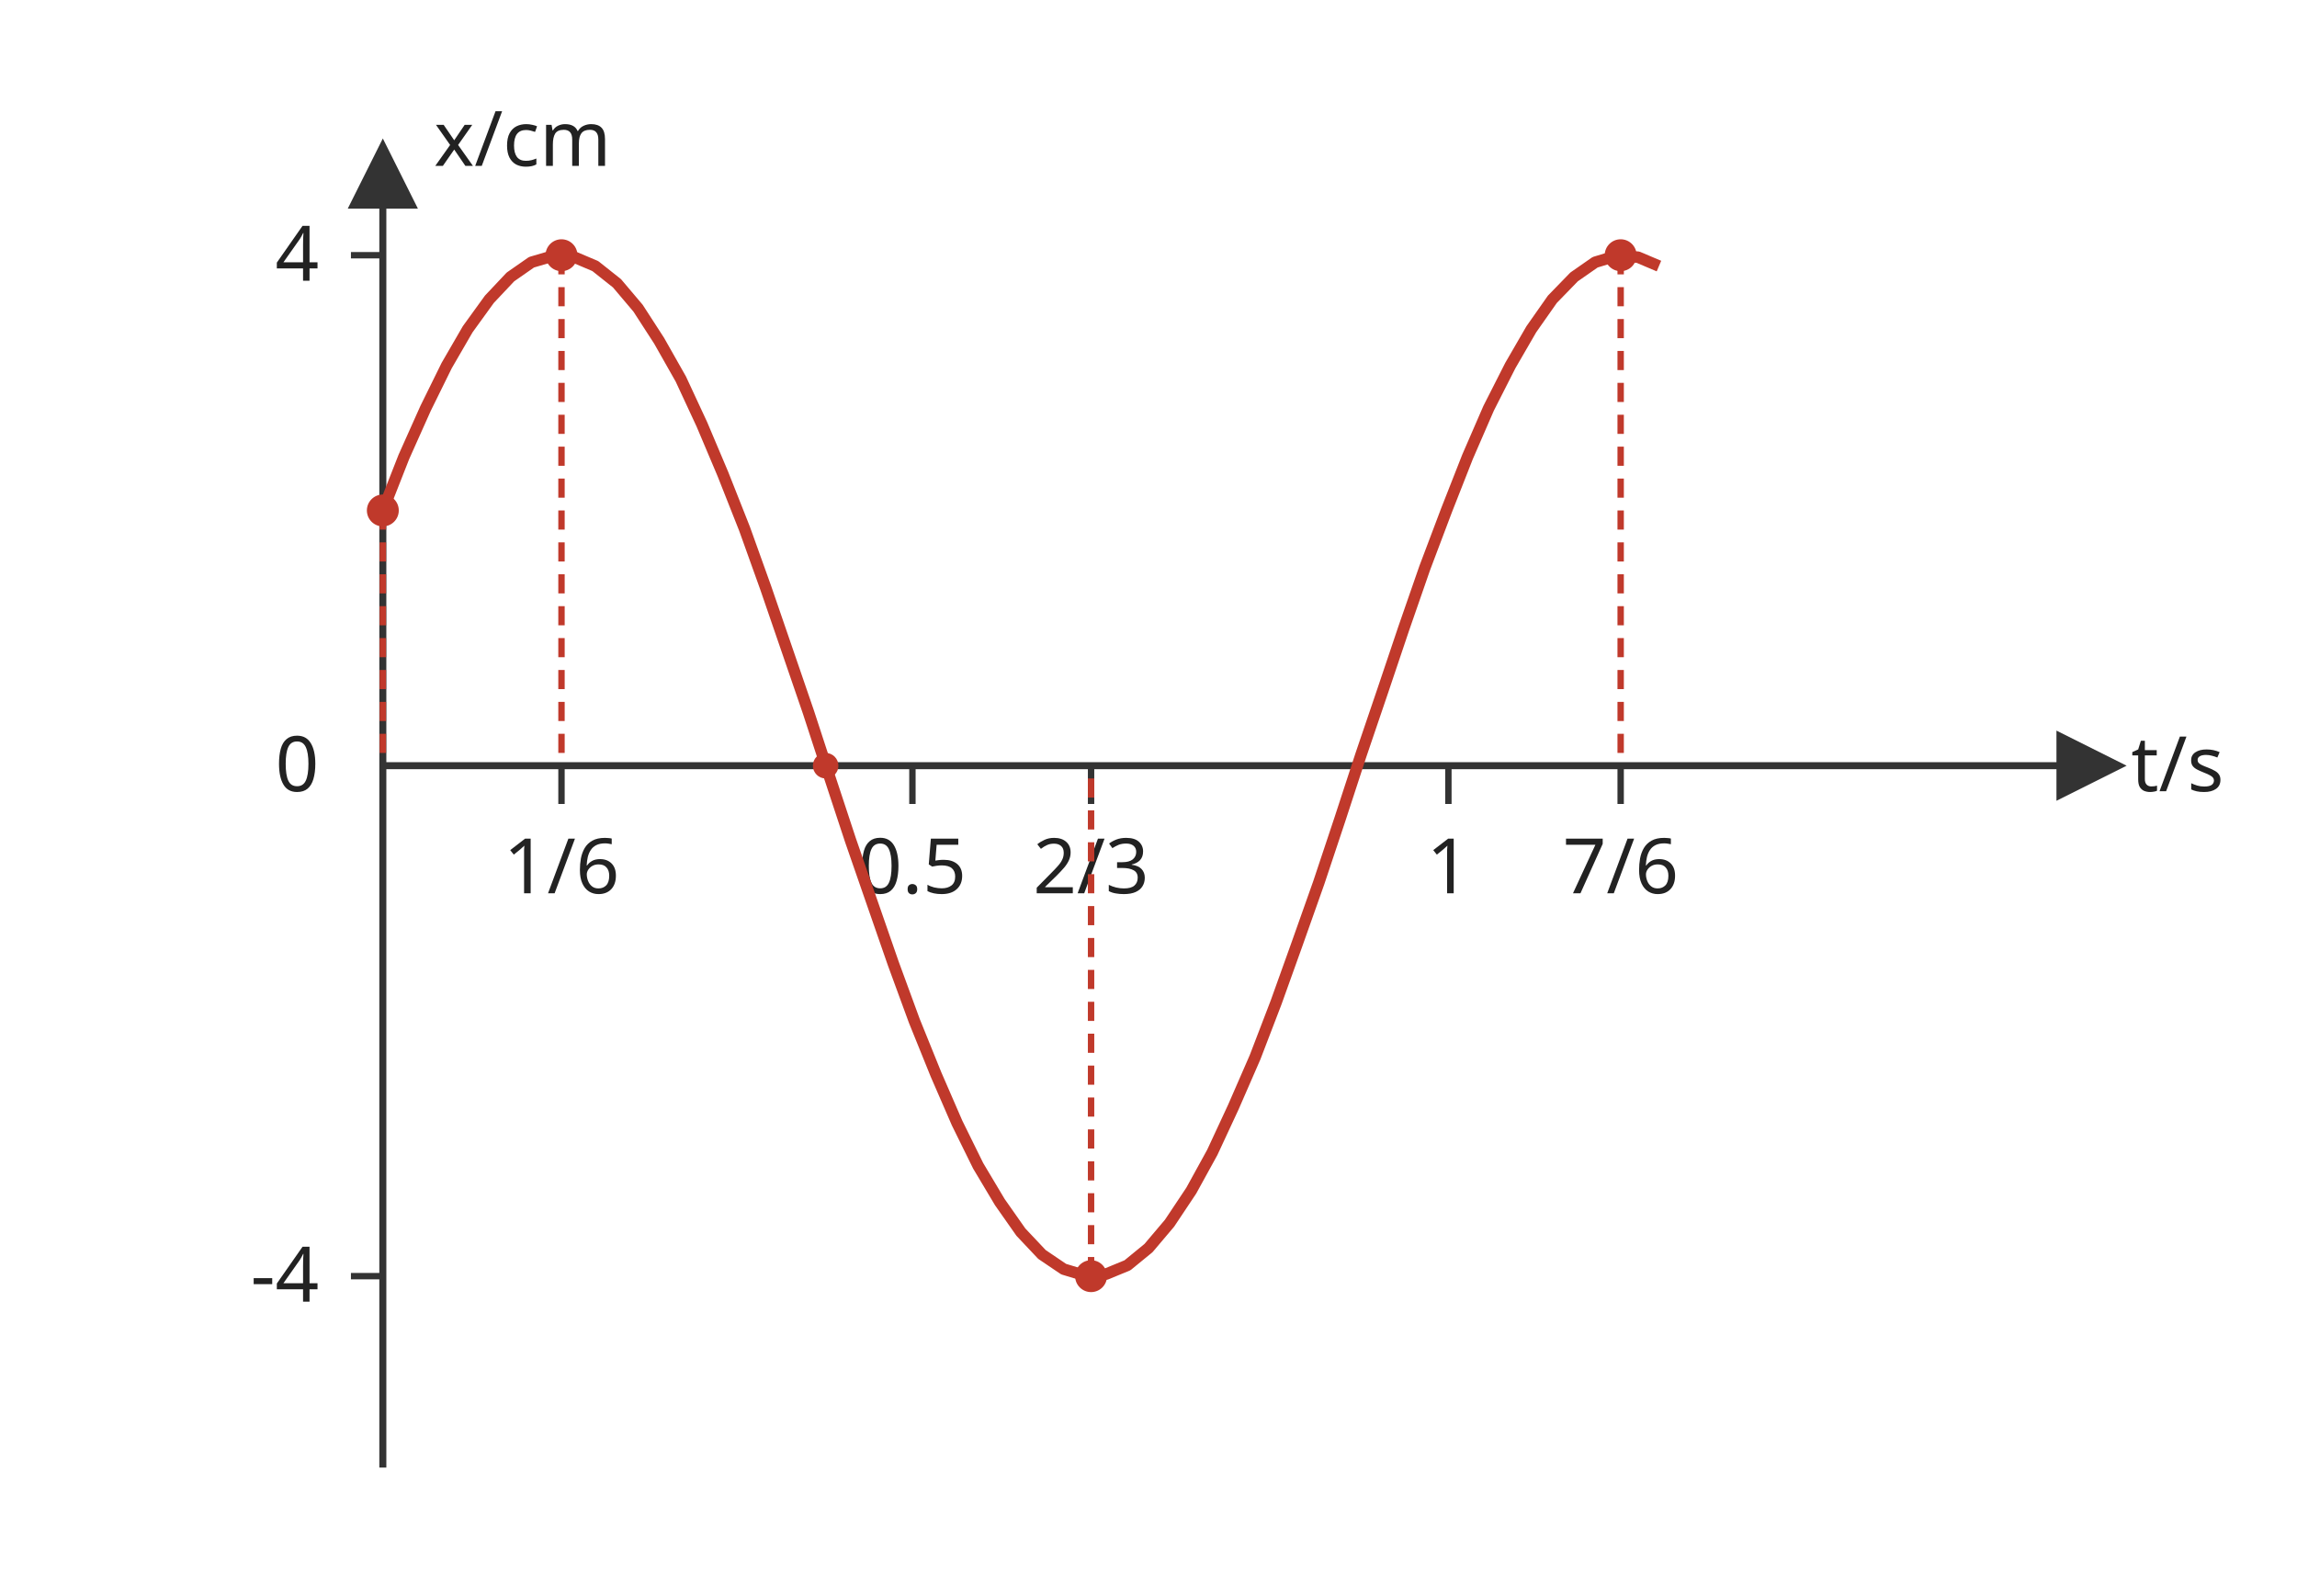
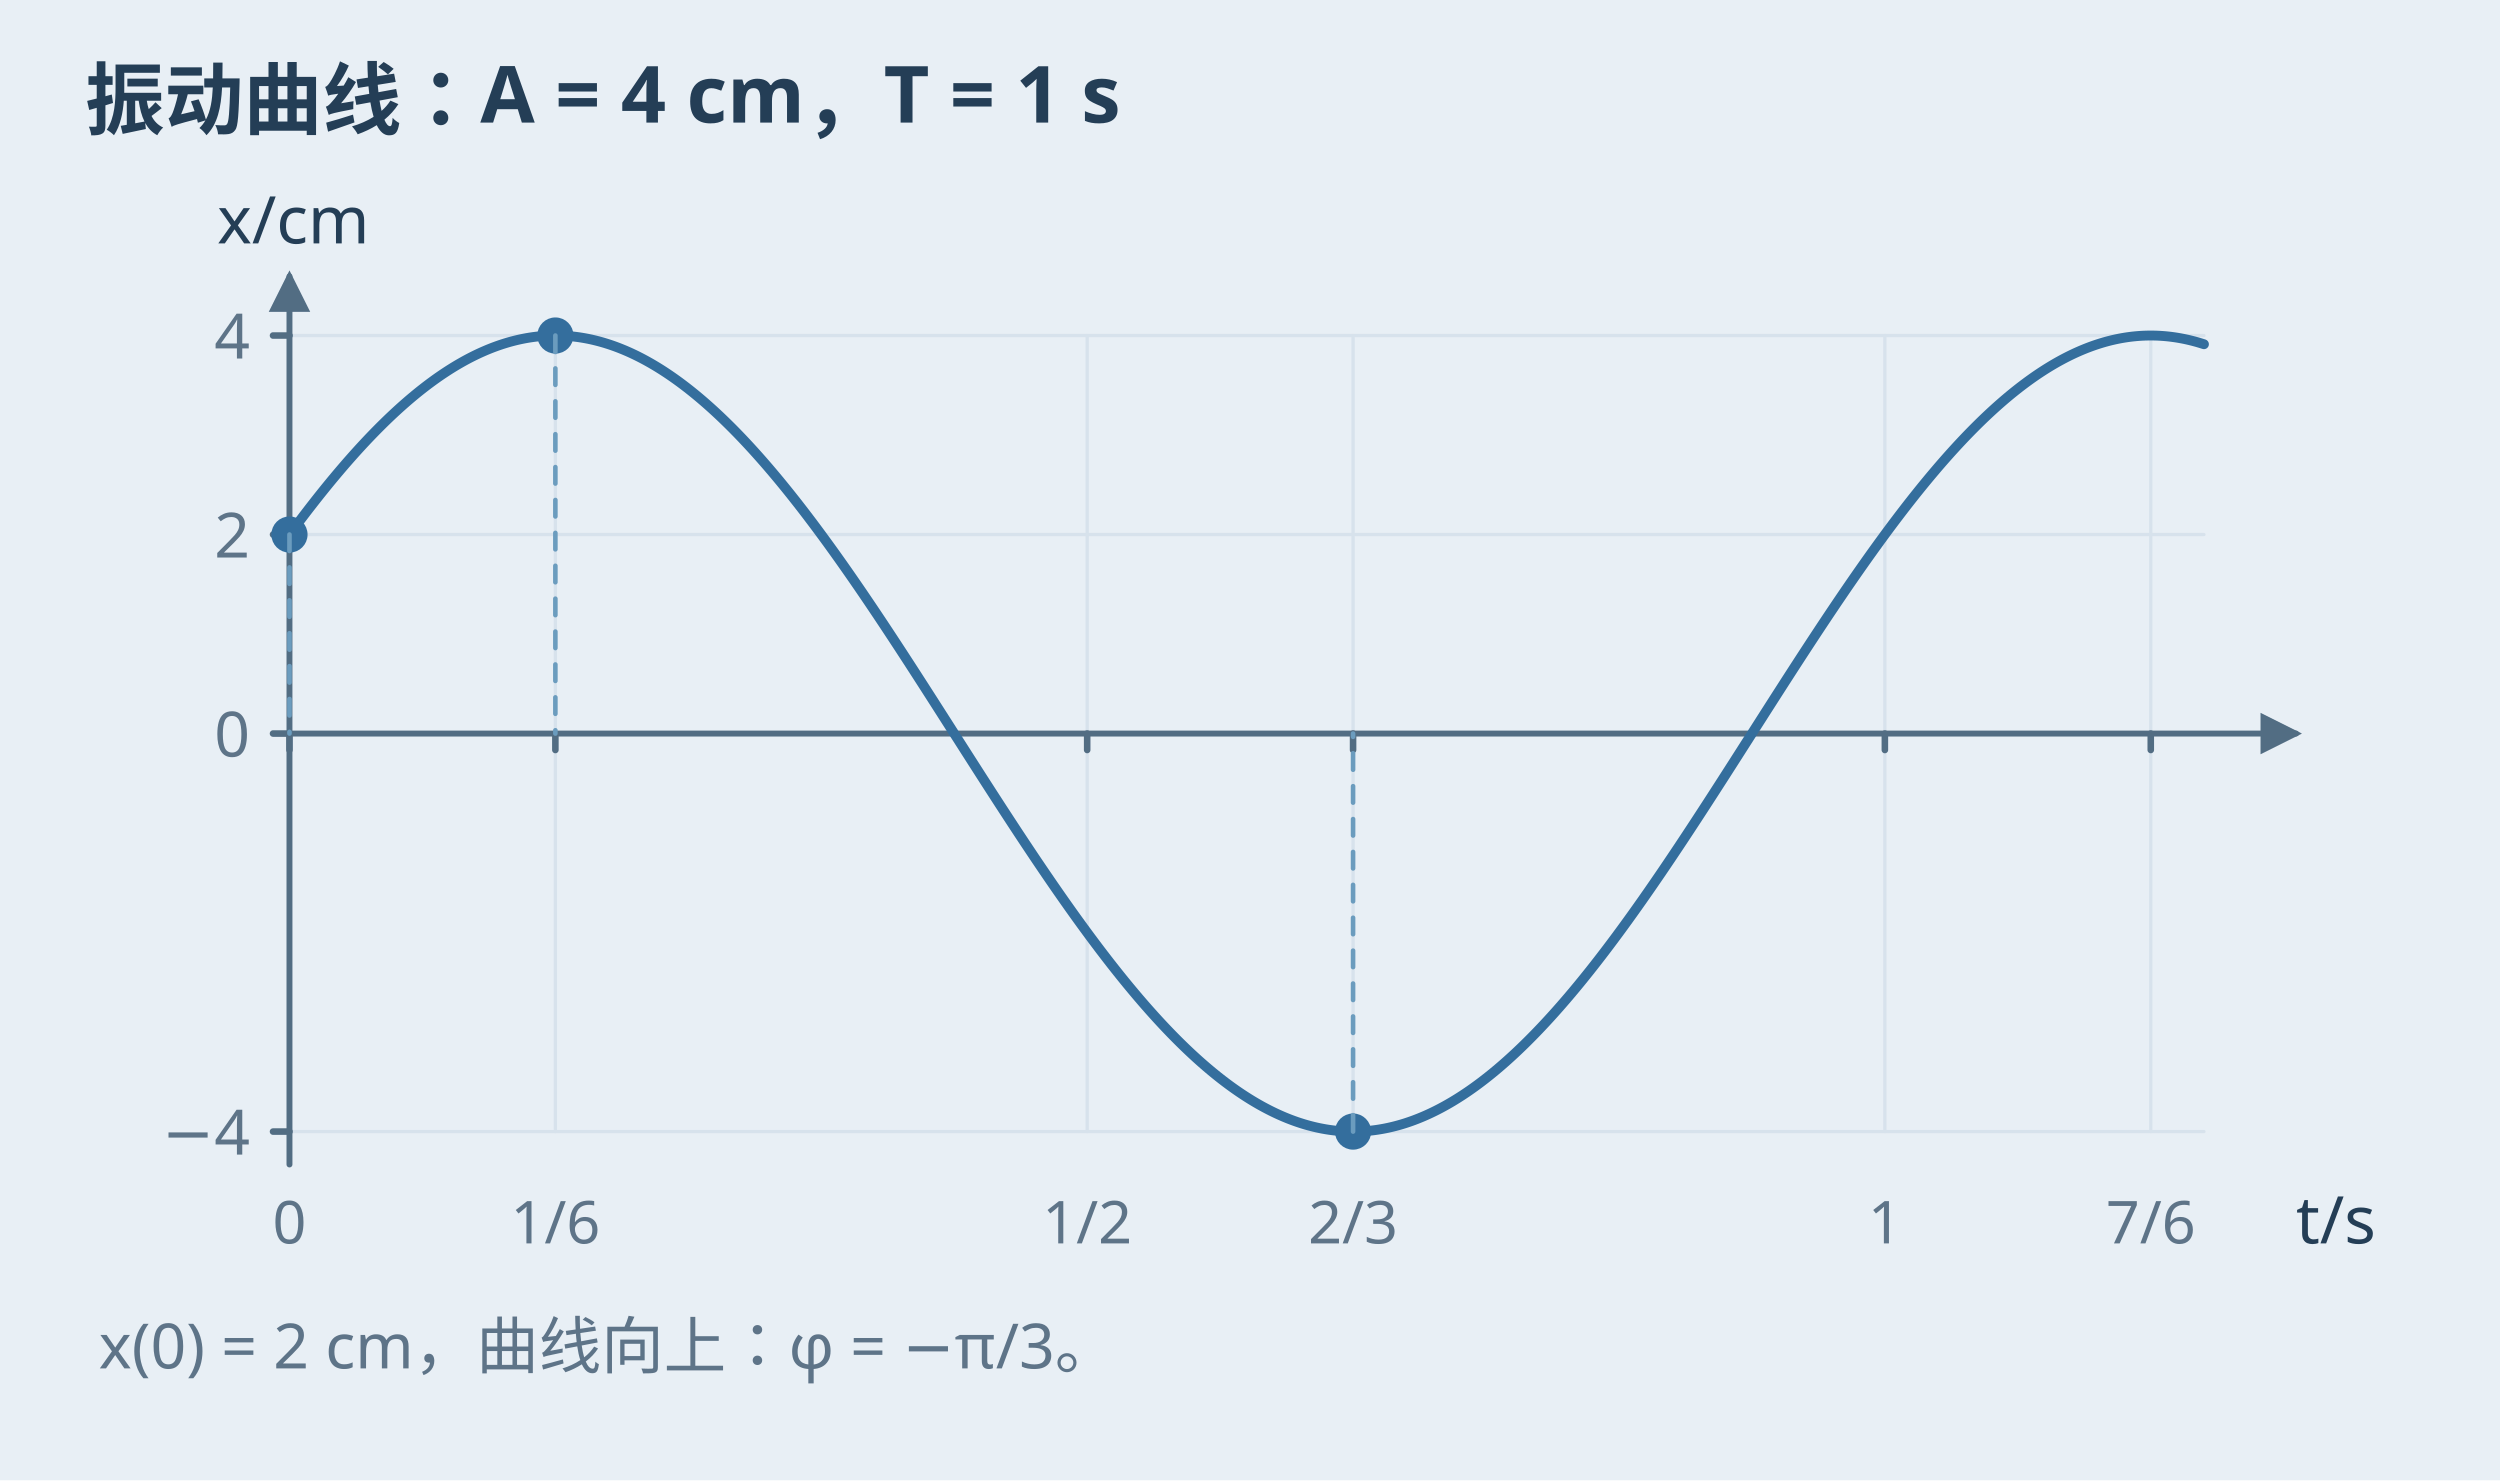
- <svg xmlns="http://www.w3.org/2000/svg" viewBox="0 0 360 250" font-family="sans-serif" font-size="12">
-   <style>
-     .label { font-size: 12px; fill: #222; }
-     .axis { stroke: #333; stroke-width: 1.1; fill: none; }
-     .curve { stroke: #c0392b; stroke-width: 1.8; fill: none; stroke-linejoin: round; }
-     .dash { stroke: #c0392b; stroke-dasharray: 3 2; fill: none; }
-     .pt { fill: #c0392b; }
-   </style>
+ <svg xmlns="http://www.w3.org/2000/svg" width="760" height="450" viewBox="0 0 760 450" role="img" aria-labelledby="title">
  <defs>
-     <marker id="arr" markerWidth="10" markerHeight="10" refX="7" refY="5" orient="auto">
-       <polygon points="0 0, 10 5, 0 10" fill="#333" />
+     <marker id="axis" markerWidth="7" markerHeight="7" refX="6" refY="3.5" orient="auto">
+       <path d="M0 0 L7 3.5 L0 7 Z" fill="#526D83" />
+     </marker>
+     <marker id="main" markerWidth="7" markerHeight="7" refX="6" refY="3.5" orient="auto">
+       <path d="M0 0 L7 3.5 L0 7 Z" fill="#346E9D" />
    </marker>
  </defs>
-   <line x1="60" y1="120" x2="330" y2="120" class="axis" marker-end="url(#arr)" />
-   <line x1="60" y1="230" x2="60" y2="25" class="axis" marker-end="url(#arr)" />
-   <text class="label" x="334" y="124">t/s</text>
-   <text class="label" x="68" y="26">x/cm</text>
-   <line x1="55" y1="40" x2="60" y2="40" stroke="#333" />
-   <text class="label" x="50" y="44" text-anchor="end">4</text>
-   <text class="label" x="50" y="124" text-anchor="end">0</text>
-   <line x1="55" y1="200" x2="60" y2="200" stroke="#333" />
-   <text class="label" x="50" y="204" text-anchor="end">-4</text>
-   <line x1="143" y1="120" x2="143" y2="126" stroke="#333" />
-   <text class="label" x="143" y="140" text-anchor="middle">0.5</text>
-   <line x1="227" y1="120" x2="227" y2="126" stroke="#333" />
-   <text class="label" x="227" y="140" text-anchor="middle">1</text>
-   <line x1="88" y1="120" x2="88" y2="126" stroke="#333" />
-   <text class="label" x="88" y="140" text-anchor="middle">1/6</text>
-   <line x1="171" y1="120" x2="171" y2="126" stroke="#333" />
-   <text class="label" x="171" y="140" text-anchor="middle">2/3</text>
-   <line x1="254" y1="120" x2="254" y2="126" stroke="#333" />
-   <text class="label" x="254" y="140" text-anchor="middle">7/6</text>
-   <path class="curve" d="M 60,80 L 63.3,71.6 L 66.7,64 L 70,57.3 L 73.3,51.6 L 76.7,46.9 L 80,43.4 L 83.3,41.1 L 86.7,40.1 L 90,40.3 L 93.3,41.7 L 96.7,44.4 L 100,48.3 L 103.3,53.4 L 106.7,59.4 L 110,66.5 L 113.3,74.3 L 116.7,82.9 L 120,92.1 L 123.3,101.7 L 126.7,111.6 L 130,121.7 L 133.3,131.7 L 136.7,141.5 L 140,151 L 143.3,160 L 146.7,168.4 L 150,176 L 153.3,182.7 L 156.7,188.4 L 160,193.1 L 163.3,196.6 L 166.7,198.9 L 170,199.9 L 173.3,199.7 L 176.7,198.3 L 180,195.6 L 183.3,191.7 L 186.7,186.6 L 190,180.6 L 193.3,173.5 L 196.7,165.7 L 200,157.1 L 203.3,147.9 L 206.7,138.3 L 210,128.4 L 213.3,118.3 L 216.7,108.3 L 220,98.5 L 223.3,89 L 226.7,80 L 230,71.6 L 233.3,64 L 236.7,57.3 L 240,51.6 L 243.3,46.9 L 246.7,43.4 L 250,41.1 L 253.3,40.1 L 256.7,40.3 L 260,41.7" />
-   <circle cx="60" cy="80" r="2.5" class="pt" />
-   <line x1="60" y1="80" x2="60" y2="120" class="dash" />
-   <circle cx="88" cy="40" r="2.5" class="pt" />
-   <line x1="88" y1="40" x2="88" y2="120" class="dash" />
-   <circle cx="129.4" cy="120" r="2" class="pt" />
-   <circle cx="171" cy="200" r="2.5" class="pt" />
-   <line x1="171" y1="200" x2="171" y2="120" class="dash" />
-   <circle cx="254" cy="40" r="2.5" class="pt" />
-   <line x1="254" y1="40" x2="254" y2="120" class="dash" />
+   <rect x="0" y="0" width="760" height="450" fill="#E8EFF5" />
+   <g font-family="Microsoft YaHei, sans-serif" stroke-linecap="round" stroke-linejoin="round">
+     <text x="26" y="39" font-size="24" fill="#243E56" font-weight="700">振动曲线：A = 4 cm，T = 1 s</text>
+     <line x1="88.000" y1="344.000" x2="670.000" y2="344.000" stroke="#D7E2EC" stroke-width="1" />
+     <line x1="83.000" y1="344.000" x2="88.000" y2="344.000" stroke="#526D83" stroke-width="2" />
+     <text x="76" y="351.0" font-size="19" fill="#5E7488" text-anchor="end">−4</text>
+     <line x1="88.000" y1="223.000" x2="670.000" y2="223.000" stroke="#D7E2EC" stroke-width="1" />
+     <line x1="83.000" y1="223.000" x2="88.000" y2="223.000" stroke="#526D83" stroke-width="2" />
+     <text x="76" y="230.0" font-size="19" fill="#5E7488" text-anchor="end">0</text>
+     <line x1="88.000" y1="162.500" x2="670.000" y2="162.500" stroke="#D7E2EC" stroke-width="1" />
+     <line x1="83.000" y1="162.500" x2="88.000" y2="162.500" stroke="#526D83" stroke-width="2" />
+     <text x="76" y="169.5" font-size="19" fill="#5E7488" text-anchor="end">2</text>
+     <line x1="88.000" y1="102.000" x2="670.000" y2="102.000" stroke="#D7E2EC" stroke-width="1" />
+     <line x1="83.000" y1="102.000" x2="88.000" y2="102.000" stroke="#526D83" stroke-width="2" />
+     <text x="76" y="109.0" font-size="19" fill="#5E7488" text-anchor="end">4</text>
+     <line x1="88.000" y1="102.000" x2="88.000" y2="344.000" stroke="#D7E2EC" stroke-width="1" />
+     <line x1="88.000" y1="223.000" x2="88.000" y2="228.000" stroke="#526D83" stroke-width="2" />
+     <text x="88.0" y="378" font-size="18" fill="#5E7488" text-anchor="middle">0</text>
+     <line x1="168.833" y1="102.000" x2="168.833" y2="344.000" stroke="#D7E2EC" stroke-width="1" />
+     <line x1="168.833" y1="223.000" x2="168.833" y2="228.000" stroke="#526D83" stroke-width="2" />
+     <text x="168.833" y="378" font-size="18" fill="#5E7488" text-anchor="middle">1/6</text>
+     <line x1="330.500" y1="102.000" x2="330.500" y2="344.000" stroke="#D7E2EC" stroke-width="1" />
+     <line x1="330.500" y1="223.000" x2="330.500" y2="228.000" stroke="#526D83" stroke-width="2" />
+     <text x="330.5" y="378" font-size="18" fill="#5E7488" text-anchor="middle">1/2</text>
+     <line x1="411.333" y1="102.000" x2="411.333" y2="344.000" stroke="#D7E2EC" stroke-width="1" />
+     <line x1="411.333" y1="223.000" x2="411.333" y2="228.000" stroke="#526D83" stroke-width="2" />
+     <text x="411.333" y="378" font-size="18" fill="#5E7488" text-anchor="middle">2/3</text>
+     <line x1="573.000" y1="102.000" x2="573.000" y2="344.000" stroke="#D7E2EC" stroke-width="1" />
+     <line x1="573.000" y1="223.000" x2="573.000" y2="228.000" stroke="#526D83" stroke-width="2" />
+     <text x="573.0" y="378" font-size="18" fill="#5E7488" text-anchor="middle">1</text>
+     <line x1="653.833" y1="102.000" x2="653.833" y2="344.000" stroke="#D7E2EC" stroke-width="1" />
+     <line x1="653.833" y1="223.000" x2="653.833" y2="228.000" stroke="#526D83" stroke-width="2" />
+     <text x="653.833" y="378" font-size="18" fill="#5E7488" text-anchor="middle">7/6</text>
+     <line x1="88.000" y1="354.000" x2="88.000" y2="84.000" stroke="#526D83" stroke-width="1.8" marker-end="url(#axis)" />
+     <line x1="88.000" y1="223.000" x2="698.000" y2="223.000" stroke="#526D83" stroke-width="1.8" marker-end="url(#axis)" />
+     <text x="66" y="74" font-size="20" fill="#243E56">x/cm</text>
+     <text x="698" y="378" font-size="20" fill="#243E56">t/s</text>
+     <polyline points="88.000,162.500 88.728,161.515 89.455,160.536 90.183,159.562 90.910,158.593 91.638,157.631 92.365,156.674 93.093,155.723 93.820,154.778 94.547,153.840 95.275,152.907 96.002,151.981 96.730,151.060 97.457,150.147 98.185,149.239 98.912,148.339 99.640,147.445 100.368,146.557 101.095,145.677 101.823,144.803 102.550,143.936 103.278,143.076 104.005,142.224 104.733,141.378 105.460,140.540 106.188,139.709 106.915,138.886 107.642,138.070 108.370,137.261 109.097,136.460 109.825,135.667 110.552,134.882 111.280,134.104 112.007,133.334 112.735,132.573 113.463,131.819 114.190,131.073 114.918,130.336 115.645,129.607 116.373,128.886 117.100,128.173 117.827,127.469 118.555,126.773 119.282,126.086 120.010,125.408 120.738,124.738 121.465,124.077 122.192,123.424 122.920,122.781 123.648,122.146 124.375,121.521 125.102,120.904 125.830,120.297 126.558,119.698 127.285,119.109 128.012,118.529 128.740,117.958 129.468,117.397 130.195,116.845 130.923,116.302 131.650,115.769 132.377,115.246 133.105,114.732 133.832,114.227 134.560,113.733 135.288,113.248 136.015,112.772 136.743,112.307 137.470,111.851 138.197,111.406 138.925,110.970 139.653,110.544 140.380,110.128 141.107,109.722 141.835,109.326 142.562,108.940 143.290,108.565 144.017,108.199 144.745,107.844 145.472,107.499 146.200,107.164 146.928,106.840 147.655,106.526 148.382,106.222 149.110,105.929 149.838,105.645 150.565,105.373 151.292,105.111 152.020,104.859 152.748,104.618 153.475,104.387 154.203,104.167 154.930,103.957 155.657,103.758 156.385,103.570 157.113,103.392 157.840,103.225 158.567,103.069 159.295,102.923 160.022,102.787 160.750,102.663 161.478,102.549 162.205,102.446 162.933,102.353 163.660,102.272 164.387,102.201 165.115,102.140 165.843,102.091 166.570,102.052 167.297,102.024 168.025,102.007 168.752,102.000 169.480,102.004 170.207,102.019 170.935,102.045 171.662,102.081 172.390,102.128 173.118,102.186 173.845,102.255 174.572,102.334 175.300,102.424 176.028,102.525 176.755,102.637 177.483,102.759 178.210,102.892 178.938,103.035 179.665,103.189 180.392,103.354 181.120,103.530 181.847,103.716 182.575,103.912 183.303,104.120 184.030,104.337 184.757,104.566 185.485,104.805 186.213,105.054 186.940,105.314 187.668,105.584 188.395,105.865 189.123,106.156 189.850,106.457 190.577,106.769 191.305,107.091 192.032,107.424 192.760,107.767 193.488,108.120 194.215,108.483 194.942,108.856 195.670,109.240 196.398,109.633 197.125,110.037 197.852,110.450 198.580,110.874 199.308,111.308 200.035,111.751 200.762,112.205 201.490,112.668 202.218,113.141 202.945,113.624 203.673,114.117 204.400,114.619 205.127,115.131 205.855,115.652 206.583,116.183 207.310,116.724 208.037,117.274 208.765,117.833 209.493,118.402 210.220,118.979 210.947,119.567 211.675,120.163 212.403,120.768 213.130,121.383 213.858,122.007 214.585,122.639 215.312,123.281 216.040,123.931 216.768,124.590 217.495,125.258 218.222,125.935 218.950,126.620 219.677,127.314 220.405,128.016 221.132,128.727 221.860,129.446 222.588,130.173 223.315,130.909 224.043,131.652 224.770,132.404 225.498,133.164 226.225,133.932 226.953,134.708 227.680,135.492 228.407,136.283 229.135,137.082 229.862,137.889 230.590,138.704 231.317,139.525 232.045,140.355 232.773,141.191 233.500,142.035 234.227,142.886 234.955,143.744 235.683,144.610 236.410,145.482 237.138,146.361 237.865,147.247 238.593,148.139 239.320,149.039 240.048,149.944 240.775,150.857 241.502,151.776 242.230,152.701 242.958,153.632 243.685,154.569 244.412,155.513 245.140,156.462 245.867,157.418 246.595,158.379 247.323,159.346 248.050,160.319 248.777,161.297 249.505,162.281 250.232,163.270 250.960,164.264 251.688,165.264 252.415,166.269 253.143,167.278 253.870,168.293 254.598,169.313 255.325,170.337 256.053,171.366 256.780,172.400 257.507,173.438 258.235,174.480 258.962,175.527 259.690,176.578 260.418,177.633 261.145,178.693 261.873,179.756 262.600,180.823 263.327,181.894 264.055,182.968 264.782,184.046 265.510,185.127 266.238,186.212 266.965,187.300 267.692,188.391 268.420,189.486 269.148,190.583 269.875,191.683 270.602,192.786 271.330,193.891 272.058,195.000 272.785,196.110 273.513,197.223 274.240,198.339 274.967,199.456 275.695,200.576 276.423,201.697 277.150,202.821 277.877,203.946 278.605,205.073 279.332,206.202 280.060,207.332 280.788,208.463 281.515,209.596 282.242,210.730 282.970,211.865 283.697,213.001 284.425,214.138 285.152,215.276 285.880,216.414 286.607,217.553 287.335,218.693 288.062,219.833 288.790,220.973 289.518,222.113 290.245,223.253 290.973,224.394 291.700,225.534 292.428,226.674 293.155,227.814 293.882,228.953 294.610,230.092 295.337,231.230 296.065,232.367 296.793,233.504 297.520,234.639 298.248,235.774 298.975,236.907 299.702,238.040 300.430,239.170 301.157,240.300 301.885,241.428 302.613,242.554 303.340,243.679 304.067,244.801 304.795,245.922 305.523,247.041 306.250,248.157 306.978,249.272 307.705,250.384 308.433,251.493 309.160,252.600 309.887,253.705 310.615,254.806 311.342,255.905 312.070,257.001 312.798,258.094 313.525,259.184 314.252,260.271 314.980,261.354 315.707,262.434 316.435,263.510 317.163,264.583 317.890,265.652 318.618,266.717 319.345,267.779 320.072,268.836 320.800,269.889 321.528,270.939 322.255,271.984 322.982,273.024 323.710,274.060 324.438,275.092 325.165,276.119 325.893,277.141 326.620,278.159 327.347,279.171 328.075,280.179 328.803,281.181 329.530,282.178 330.257,283.170 330.985,284.157 331.712,285.138 332.440,286.114 333.168,287.084 333.895,288.049 334.623,289.008 335.350,289.960 336.077,290.907 336.805,291.848 337.532,292.783 338.260,293.711 338.988,294.634 339.715,295.549 340.442,296.459 341.170,297.362 341.897,298.258 342.625,299.148 343.353,300.031 344.080,300.907 344.808,301.776 345.535,302.638 346.262,303.493 346.990,304.341 347.718,305.181 348.445,306.015 349.173,306.841 349.900,307.659 350.627,308.470 351.355,309.274 352.083,310.069 352.810,310.857 353.538,311.638 354.265,312.410 354.993,313.174 355.720,313.931 356.447,314.679 357.175,315.419 357.902,316.151 358.630,316.875 359.358,317.590 360.085,318.297 360.812,318.996 361.540,319.686 362.267,320.367 362.995,321.040 363.723,321.704 364.450,322.359 365.178,323.005 365.905,323.643 366.632,324.272 367.360,324.891 368.088,325.502 368.815,326.103 369.543,326.695 370.270,327.279 370.997,327.852 371.725,328.417 372.453,328.972 373.180,329.518 373.907,330.054 374.635,330.581 375.363,331.098 376.090,331.606 376.817,332.103 377.545,332.592 378.272,333.070 379.000,333.539 379.728,333.998 380.455,334.447 381.183,334.886 381.910,335.315 382.637,335.735 383.365,336.144 384.092,336.543 384.820,336.932 385.547,337.311 386.275,337.680 387.002,338.039 387.730,338.387 388.457,338.725 389.185,339.053 389.913,339.371 390.640,339.678 391.367,339.975 392.095,340.261 392.822,340.537 393.550,340.803 394.277,341.058 395.005,341.303 395.733,341.537 396.460,341.761 397.188,341.974 397.915,342.176 398.642,342.368 399.370,342.550 400.098,342.720 400.825,342.880 401.553,343.030 402.280,343.169 403.008,343.297 403.735,343.414 404.463,343.521 405.190,343.617 405.918,343.702 406.645,343.777 407.373,343.841 408.100,343.894 408.827,343.936 409.555,343.968 410.282,343.989 411.010,343.999 411.738,343.998 412.465,343.987 413.192,343.965 413.920,343.932 414.647,343.888 415.375,343.834 416.102,343.769 416.830,343.693 417.558,343.607 418.285,343.510 419.012,343.402 419.740,343.283 420.468,343.154 421.195,343.014 421.922,342.863 422.650,342.702 423.377,342.530 424.105,342.348 424.833,342.154 425.560,341.951 426.288,341.736 427.015,341.512 427.743,341.276 428.470,341.030 429.197,340.774 429.925,340.507 430.652,340.230 431.380,339.942 432.108,339.644 432.835,339.336 433.562,339.017 434.290,338.688 435.017,338.349 435.745,337.999 436.472,337.639 437.200,337.270 437.927,336.889 438.655,336.499 439.382,336.099 440.110,335.689 440.838,335.268 441.565,334.838 442.292,334.398 443.020,333.947 443.747,333.487 444.475,333.018 445.202,332.538 445.930,332.049 446.658,331.550 447.385,331.041 448.113,330.523 448.840,329.995 449.567,329.458 450.295,328.911 451.022,328.355 451.750,327.789 452.478,327.214 453.205,326.630 453.933,326.037 454.660,325.434 455.387,324.823 456.115,324.202 456.843,323.573 457.570,322.934 458.298,322.287 459.025,321.630 459.752,320.965 460.480,320.292 461.208,319.609 461.935,318.919 462.662,318.219 463.390,317.511 464.118,316.795 464.845,316.070 465.572,315.337 466.300,314.596 467.027,313.847 467.755,313.090 468.483,312.325 469.210,311.551 469.938,310.770 470.665,309.981 471.392,309.185 472.120,308.381 472.848,307.569 473.575,306.749 474.302,305.923 475.030,305.088 475.757,304.247 476.485,303.398 477.213,302.542 477.940,301.680 478.668,300.810 479.395,299.933 480.123,299.049 480.850,298.159 481.577,297.262 482.305,296.358 483.033,295.448 483.760,294.531 484.488,293.608 485.215,292.679 485.942,291.744 486.670,290.802 487.397,289.855 488.125,288.901 488.852,287.942 489.580,286.977 490.308,286.006 491.035,285.030 491.762,284.048 492.490,283.061 493.218,282.068 493.945,281.070 494.672,280.067 495.400,279.059 496.127,278.046 496.855,277.028 497.583,276.005 498.310,274.977 499.038,273.945 499.765,272.909 500.492,271.868 501.220,270.822 501.947,269.773 502.675,268.719 503.402,267.661 504.130,266.599 504.858,265.533 505.585,264.464 506.313,263.391 507.040,262.314 507.767,261.234 508.495,260.150 509.223,259.063 509.950,257.973 510.678,256.880 511.405,255.783 512.133,254.684 512.860,253.582 513.587,252.477 514.315,251.370 515.043,250.260 515.770,249.148 516.497,248.033 517.225,246.917 517.952,245.798 518.680,244.677 519.408,243.554 520.135,242.429 520.862,241.303 521.590,240.174 522.317,239.045 523.045,237.914 523.773,236.782 524.500,235.648 525.227,234.513 525.955,233.378 526.683,232.241 527.410,231.103 528.138,229.965 528.865,228.826 529.592,227.687 530.320,226.547 531.048,225.407 531.775,224.267 532.502,223.127 533.230,221.986 533.957,220.846 534.685,219.706 535.413,218.566 536.140,217.427 536.868,216.288 537.595,215.149 538.322,214.012 539.050,212.875 539.777,211.739 540.505,210.604 541.233,209.470 541.960,208.338 542.688,207.206 543.415,206.076 544.142,204.948 544.870,203.821 545.597,202.696 546.325,201.573 547.053,200.451 547.780,199.332 548.508,198.215 549.235,197.100 549.963,195.987 550.690,194.876 551.418,193.768 552.145,192.663 552.872,191.561 553.600,190.461 554.327,189.364 555.055,188.270 555.783,187.179 556.510,186.091 557.238,185.007 557.965,183.926 558.692,182.848 559.420,181.774 560.148,180.704 560.875,179.637 561.602,178.575 562.330,177.516 563.058,176.461 563.785,175.411 564.513,174.364 565.240,173.322 565.967,172.285 566.695,171.252 567.423,170.223 568.150,169.199 568.878,168.180 569.605,167.166 570.332,166.157 571.060,165.152 571.788,164.153 572.515,163.160 573.242,162.171 573.970,161.188 574.697,160.210 575.425,159.238 576.153,158.272 576.880,157.311 577.608,156.357 578.335,155.408 579.062,154.465 579.790,153.528 580.518,152.597 581.245,151.673 581.972,150.755 582.700,149.844 583.428,148.938 584.155,148.040 584.883,147.148 585.610,146.263 586.338,145.385 587.065,144.513 587.793,143.649 588.520,142.791 589.247,141.941 589.975,141.098 590.702,140.262 591.430,139.434 592.158,138.613 592.885,137.799 593.612,136.993 594.340,136.195 595.067,135.404 595.795,134.622 596.523,133.847 597.250,133.079 597.977,132.320 598.705,131.569 599.433,130.826 600.160,130.092 600.888,129.365 601.615,128.647 602.343,127.937 603.070,127.236 603.797,126.543 604.525,125.859 605.253,125.183 605.980,124.517 606.708,123.858 607.435,123.209 608.163,122.569 608.890,121.937 609.617,121.314 610.345,120.701 611.072,120.096 611.800,119.501 612.528,118.915 613.255,118.338 613.982,117.770 614.710,117.212 615.438,116.663 616.165,116.124 616.893,115.594 617.620,115.073 618.347,114.563 619.075,114.061 619.802,113.570 620.530,113.088 621.258,112.616 621.985,112.154 622.712,111.702 623.440,111.259 624.168,110.827 624.895,110.404 625.623,109.991 626.350,109.589 627.077,109.196 627.805,108.814 628.533,108.442 629.260,108.080 629.988,107.728 630.715,107.386 631.443,107.055 632.170,106.734 632.898,106.423 633.625,106.123 634.352,105.833 635.080,105.553 635.808,105.284 636.535,105.026 637.263,104.777 637.990,104.540 638.717,104.313 639.445,104.096 640.172,103.890 640.900,103.694 641.627,103.510 642.355,103.335 643.083,103.172 643.810,103.019 644.538,102.876 645.265,102.745 645.993,102.624 646.720,102.513 647.447,102.414 648.175,102.325 648.903,102.247 649.630,102.179 650.357,102.123 651.085,102.077 651.813,102.041 652.540,102.017 653.268,102.003 653.995,102.000 654.722,102.008 655.450,102.027 656.178,102.056 656.905,102.096 657.633,102.147 658.360,102.208 659.087,102.280 659.815,102.363 660.543,102.457 661.270,102.561 661.998,102.676 662.725,102.802 663.452,102.938 664.180,103.085 664.907,103.243 665.635,103.411 666.362,103.590 667.090,103.780 667.817,103.980 668.545,104.191 669.272,104.412 670.000,104.644" fill="none" stroke="#346E9D" stroke-width="3" />
+     <circle cx="88.0" cy="162.5" r="4.5" fill="#346E9D" stroke="#346E9D" stroke-width="2" />
+     <line x1="88.000" y1="162.500" x2="88.000" y2="223.000" stroke="#6B9CBE" stroke-width="1.4" stroke-dasharray="5 5" />
+     <circle cx="168.833" cy="102.0" r="4.5" fill="#346E9D" stroke="#346E9D" stroke-width="2" />
+     <line x1="168.833" y1="102.000" x2="168.833" y2="223.000" stroke="#6B9CBE" stroke-width="1.4" stroke-dasharray="5 5" />
+     <circle cx="411.333" cy="344.0" r="4.5" fill="#346E9D" stroke="#346E9D" stroke-width="2" />
+     <line x1="411.333" y1="344.000" x2="411.333" y2="223.000" stroke="#6B9CBE" stroke-width="1.4" stroke-dasharray="5 5" />
+     <text x="30" y="416" font-size="19" fill="#5E7488">x(0) = 2 cm，曲线向上：φ = −π/3。</text>
+   </g>
</svg>
